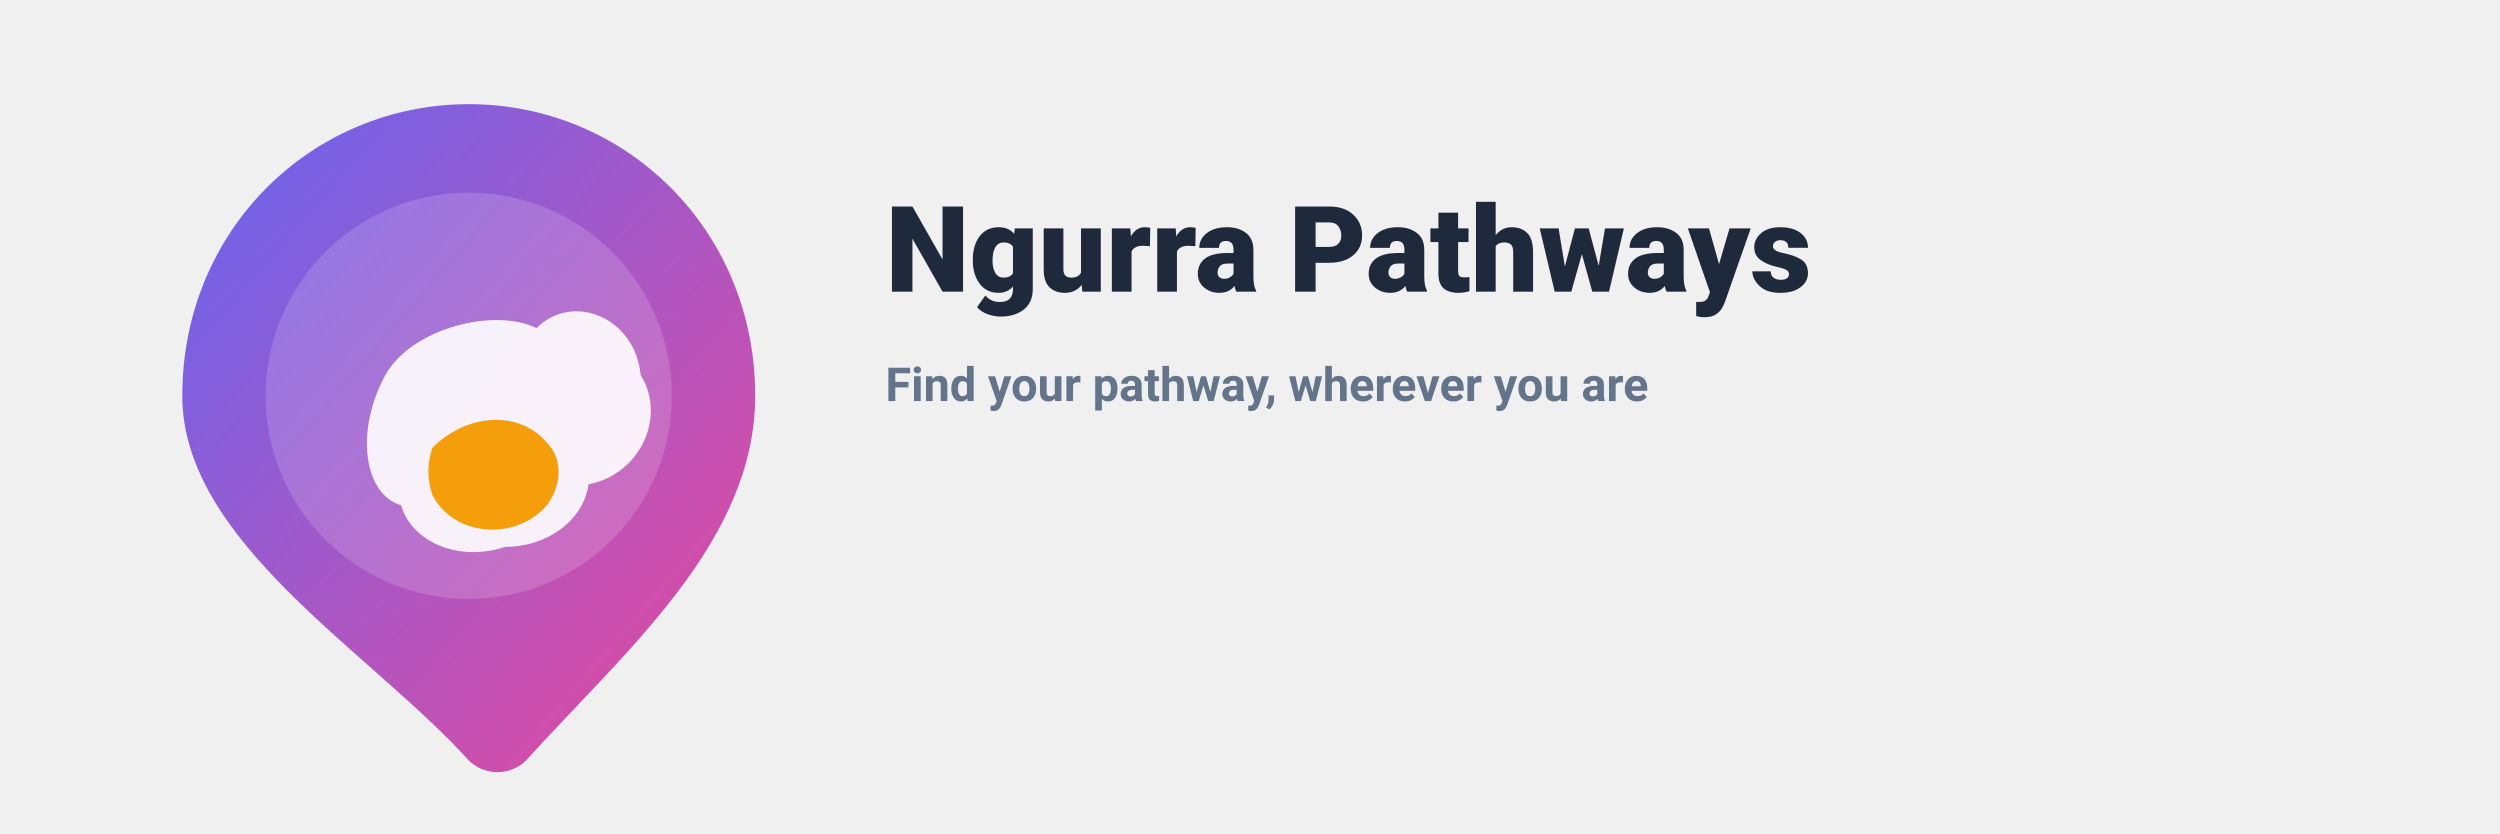
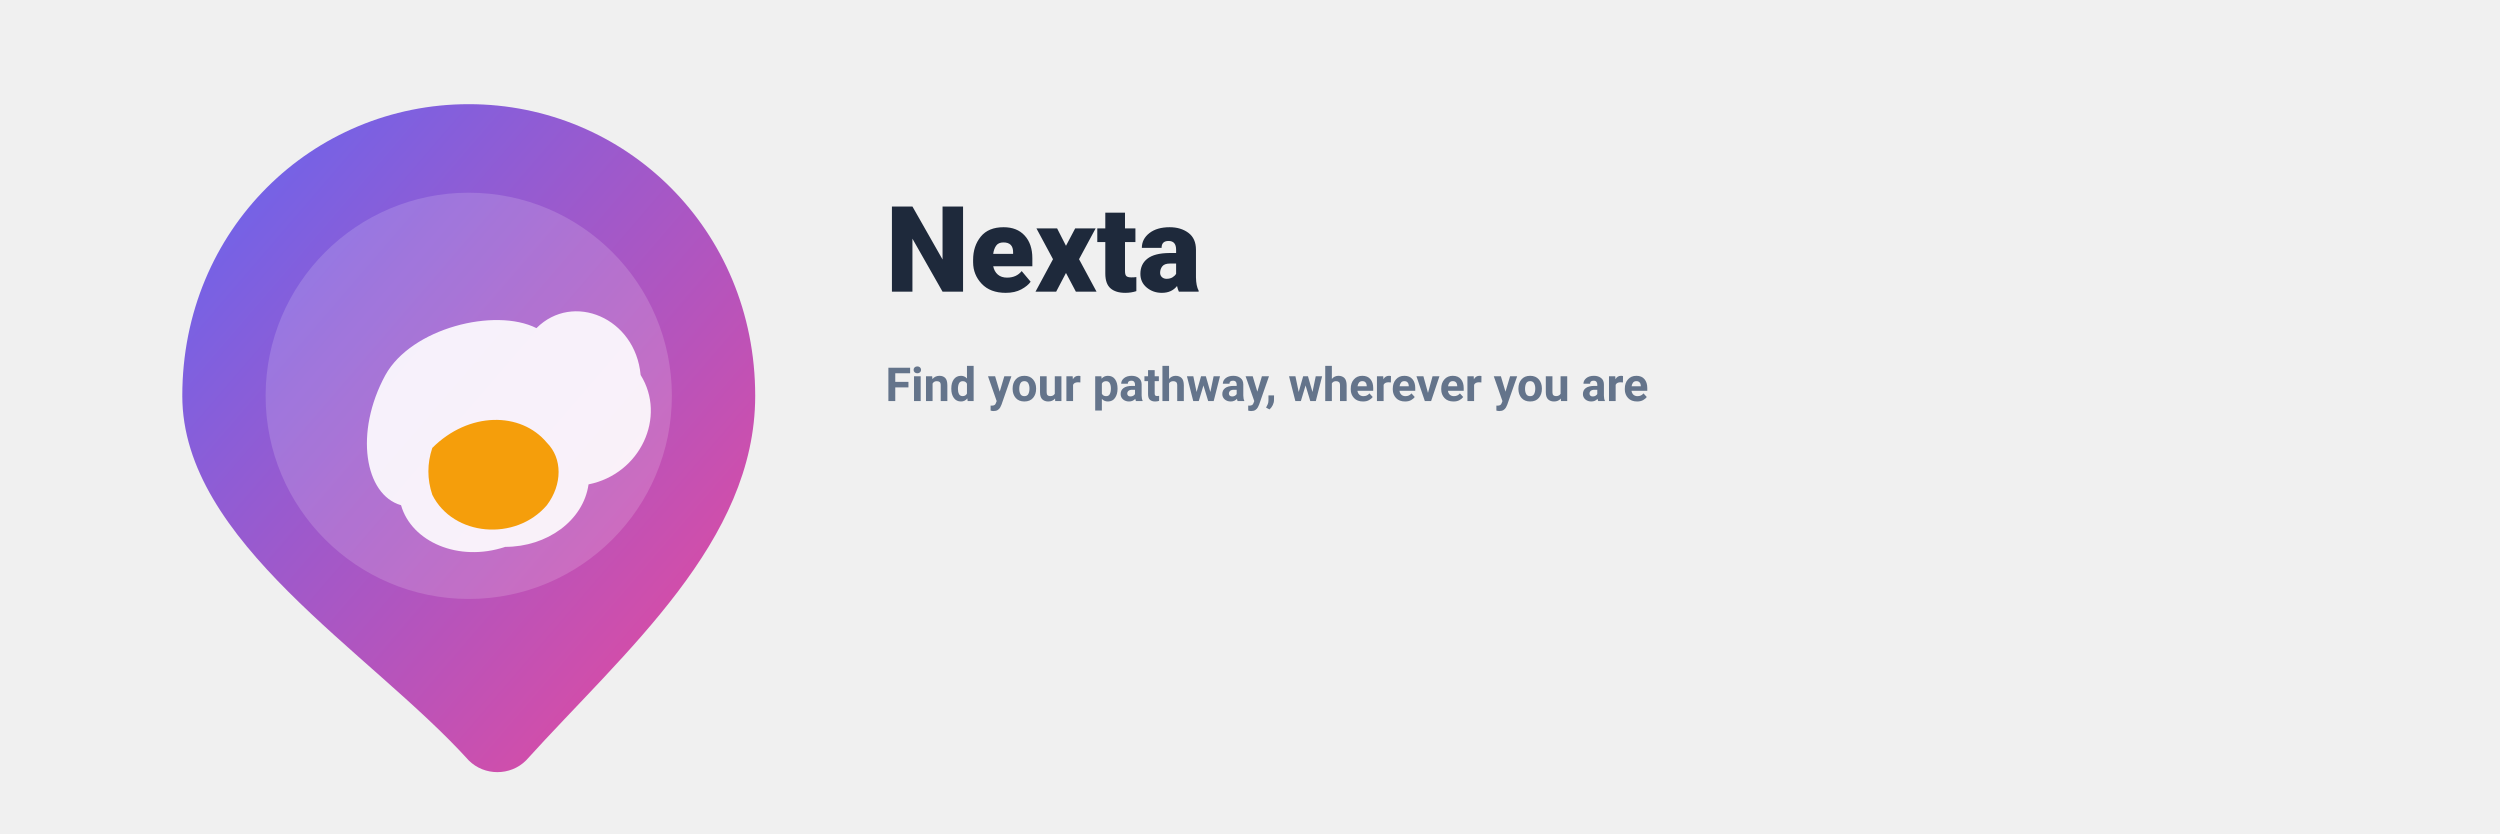
- <svg xmlns="http://www.w3.org/2000/svg" width="960" height="320" viewBox="0 0 960 320" role="img" aria-label="Ngurra Pathways logo concept 05">
+ <svg xmlns="http://www.w3.org/2000/svg" width="960" height="320" viewBox="0 0 960 320" role="img" aria-label="Nexta logo concept 05">
  <defs>
    <linearGradient id="pin" x1="0" y1="0" x2="1" y2="1">
      <stop offset="0" stop-color="#6366f1" />
      <stop offset="1" stop-color="#ec4899" />
    </linearGradient>
  </defs>
  <g transform="translate(70,40)">
    <path d="M110 0              C170 0, 220 48, 220 112              C220 168, 170 210, 132 252              C126 258, 116 258, 110 252              C72 210, 0 168, 0 112              C0 48, 50 0, 110 0Z" fill="url(#pin)" />
    <circle cx="110" cy="112" r="78" fill="rgba(255,255,255,0.16)" />
    <path d="M78 104              C88 86, 120 78, 136 86              C150 72, 174 82, 176 104              C186 120, 176 142, 156 146              C154 160, 140 170, 124 170              C106 176, 88 168, 84 154              C70 150, 66 126, 78 104Z" fill="#ffffff" opacity="0.90" />
    <path d="M96 132              C110 118, 130 118, 140 130              C146 136, 146 146, 140 154              C128 168, 104 166, 96 150              C94 144, 94 138, 96 132Z" fill="#f59e0b" />
  </g>
  <g transform="translate(340,112)">
-     <text x="0" y="0" font-family="system-ui, -apple-system, Segoe UI, Roboto, Arial" font-size="46" font-weight="900" fill="#1e293b">Ngurra Pathways</text>
+     <text x="0" y="0" font-family="system-ui, -apple-system, Segoe UI, Roboto, Arial" font-size="46" font-weight="900" fill="#1e293b">Nexta</text>
    <text x="0" y="42" font-family="system-ui, -apple-system, Segoe UI, Roboto, Arial" font-size="18" font-weight="600" fill="#64748b">Find your pathway, wherever you are</text>
  </g>
</svg>
